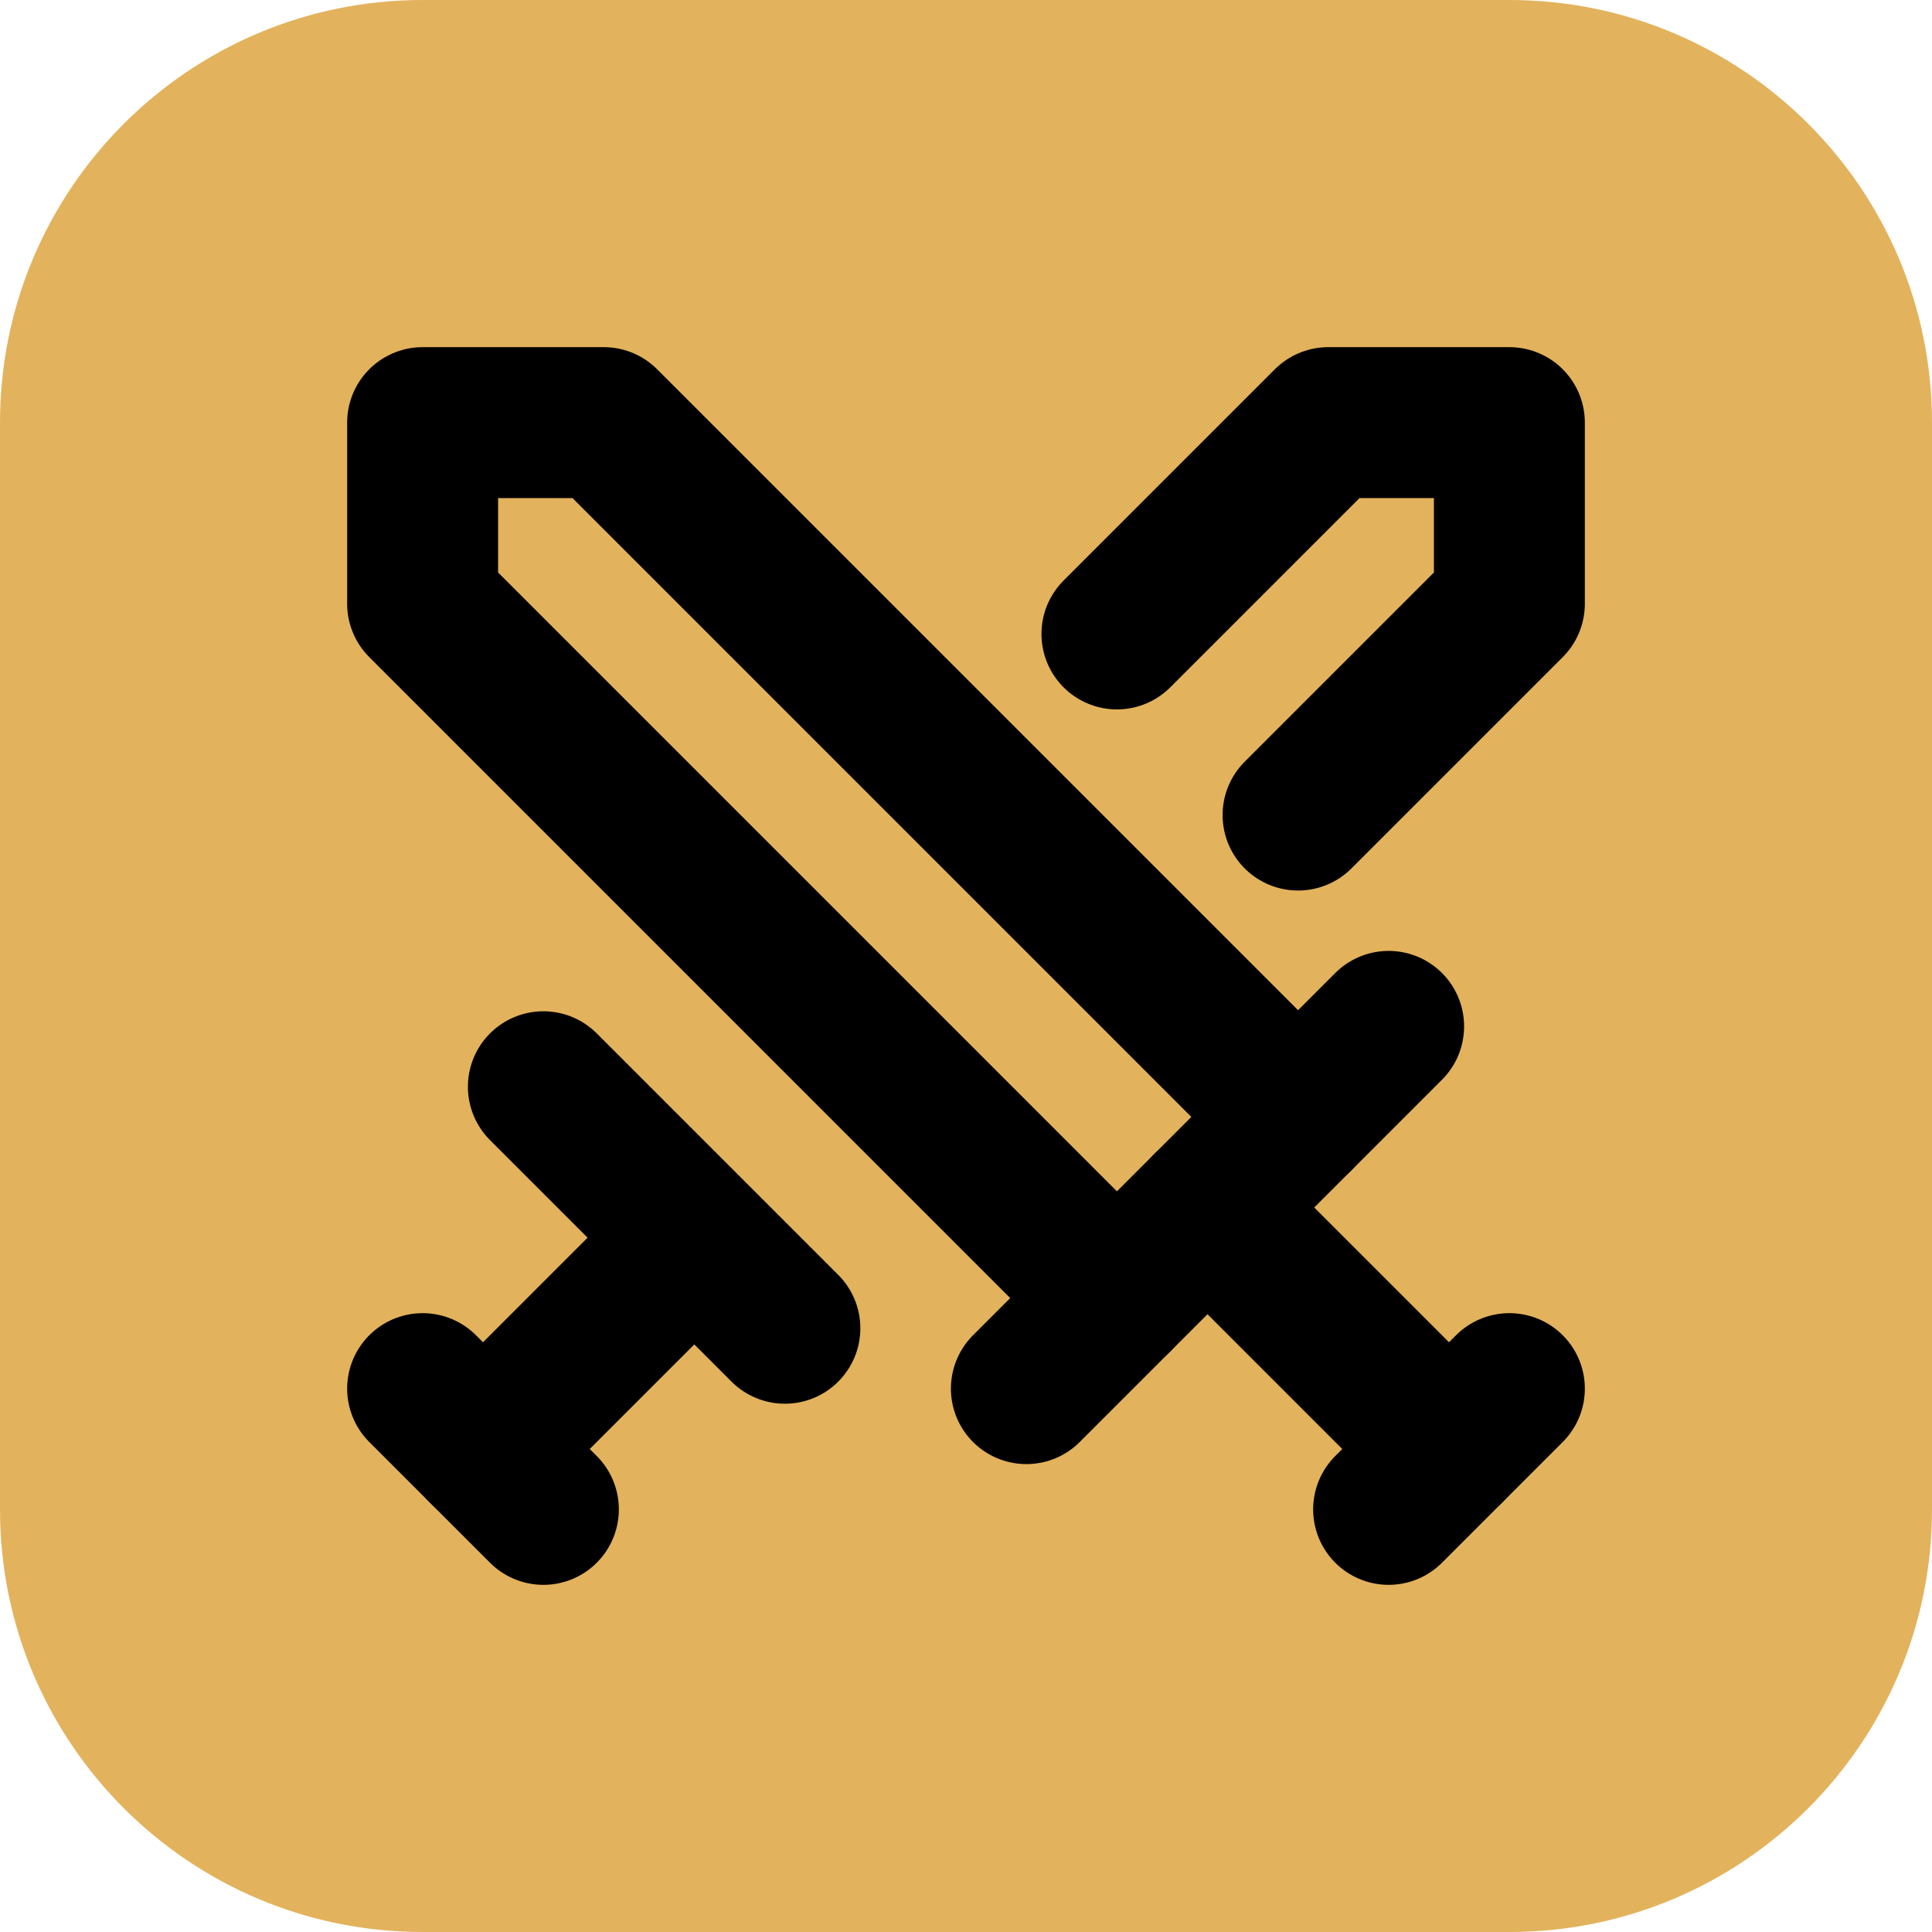
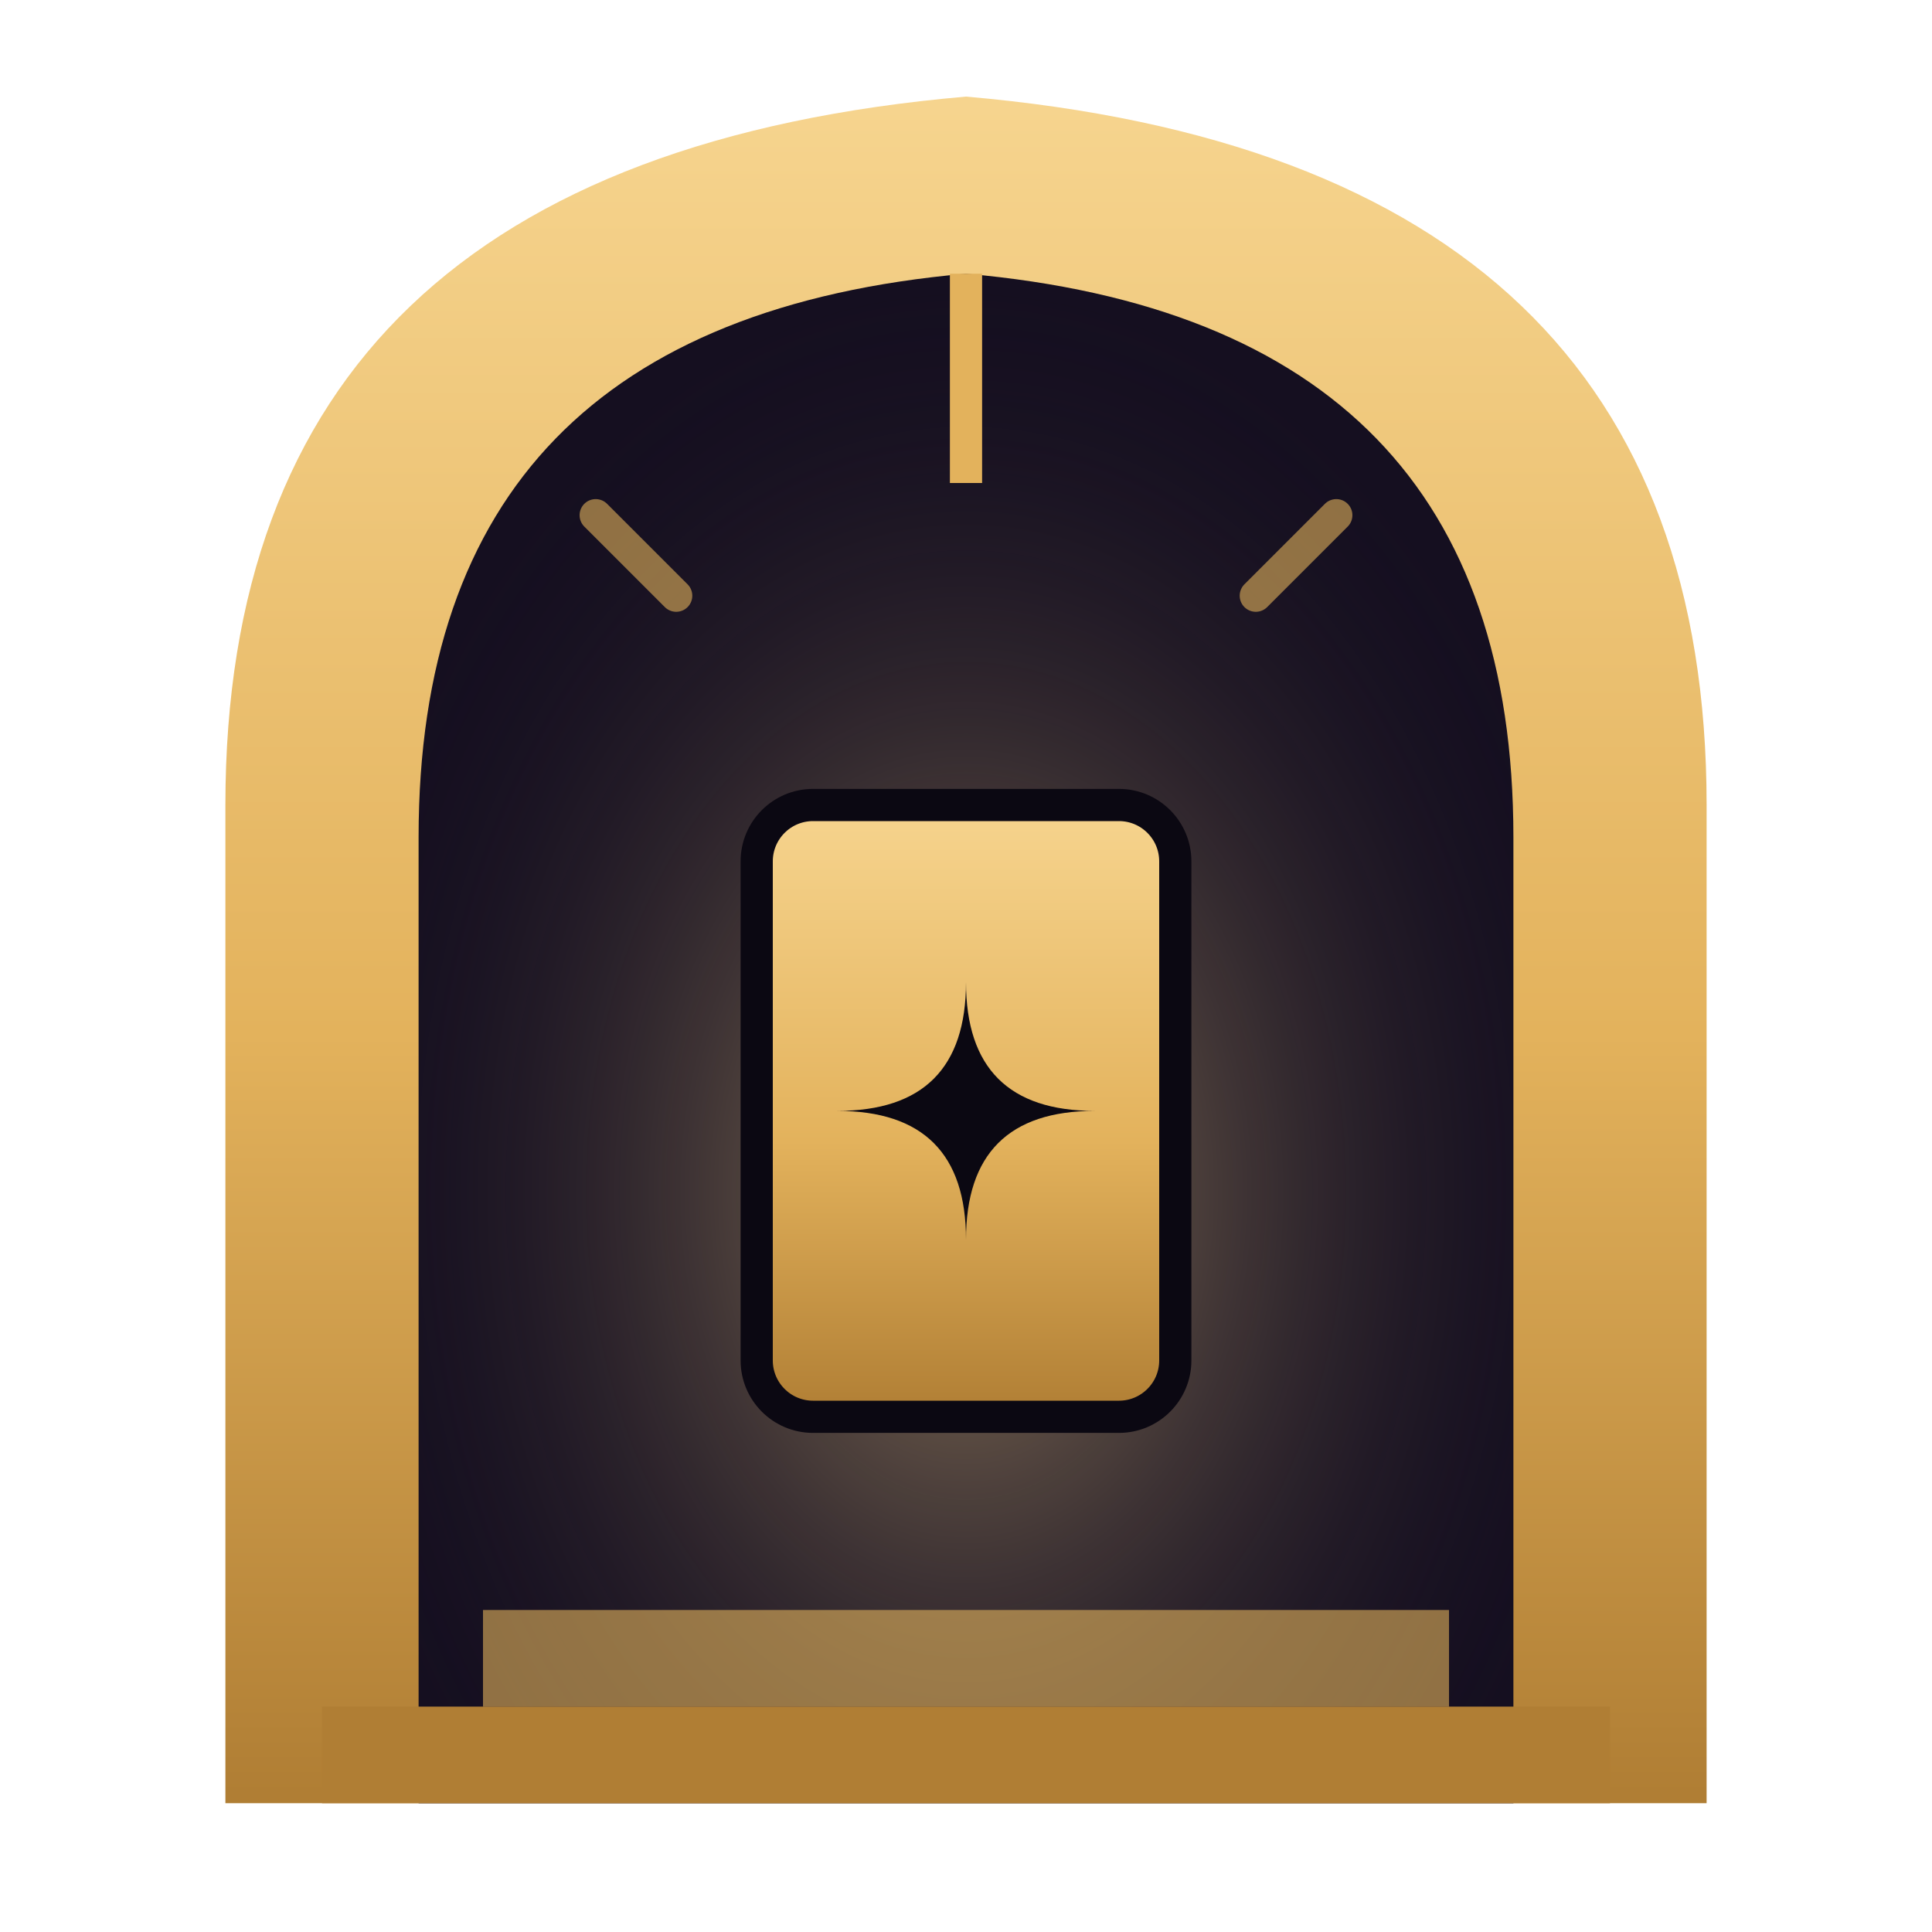
- <svg xmlns="http://www.w3.org/2000/svg" viewBox="0 0 32 32">
-   <rect width="32" height="32" rx="7" fill="#E3B25C" />
-   <g fill="none" stroke="#000" stroke-width="2.5" stroke-linecap="round" stroke-linejoin="round" transform="translate(4 4)">
-     <polyline points="14.5 17.5 3 6 3 3 6 3 17.5 14.5" />
-     <line x1="13" x2="19" y1="19" y2="13" />
-     <line x1="16" x2="20" y1="16" y2="20" />
-     <line x1="19" x2="21" y1="21" y2="19" />
-     <polyline points="14.5 6.5 18 3 21 3 21 6 17.5 9.5" />
-     <line x1="5" x2="9" y1="14" y2="18" />
-     <line x1="7" x2="4" y1="17" y2="20" />
-     <line x1="3" x2="5" y1="19" y2="21" />
-   </g>
+ <svg xmlns="http://www.w3.org/2000/svg" viewBox="0 0 120 120" role="img" aria-label="Brewhall">
+   <defs>
+     <linearGradient id="b3g" x1="0" y1="0" x2="0" y2="1">
+       <stop offset="0" stop-color="#F6D48E" />
+       <stop offset=".55" stop-color="#E3B25C" />
+       <stop offset="1" stop-color="#B07E34" />
+     </linearGradient>
+     <radialGradient id="b3r" cx=".5" cy=".6" r=".6">
+       <stop offset="0" stop-color="#F6D48E" stop-opacity=".55" />
+       <stop offset="1" stop-color="#150F20" stop-opacity="0" />
+     </radialGradient>
+   </defs>
+   <path d="M14 112 V50 Q14 10 60 6 Q106 10 106 50 V112 Z" fill="url(#b3g)" />
+   <path d="M26 112 V52 Q26 20 60 17 Q94 20 94 52 V112 Z" fill="#150F20" />
+   <path d="M26 112 V52 Q26 20 60 17 Q94 20 94 52 V112 Z" fill="url(#b3r)" />
+   <path d="M60 17 V30" stroke="#E3B25C" stroke-width="2" />
+   <path d="M37 32 L42 37 M83 32 L78 37" stroke="#E3B25C" stroke-width="2" stroke-linecap="round" opacity=".6" />
+   <rect x="47" y="50" width="26" height="38" rx="3.5" fill="url(#b3g)" stroke="#0B0812" stroke-width="2" />
+   <path d="M60 61 Q60 69 68 69 Q60 69 60 77 Q60 69 52 69 Q60 69 60 61 Z" fill="#0B0812" />
+   <path d="M20 112 H100 V106 H20 Z" fill="#B07E34" />
+   <path d="M30 106 H90 V100 H30 Z" fill="#E3B25C" opacity=".6" />
</svg>
